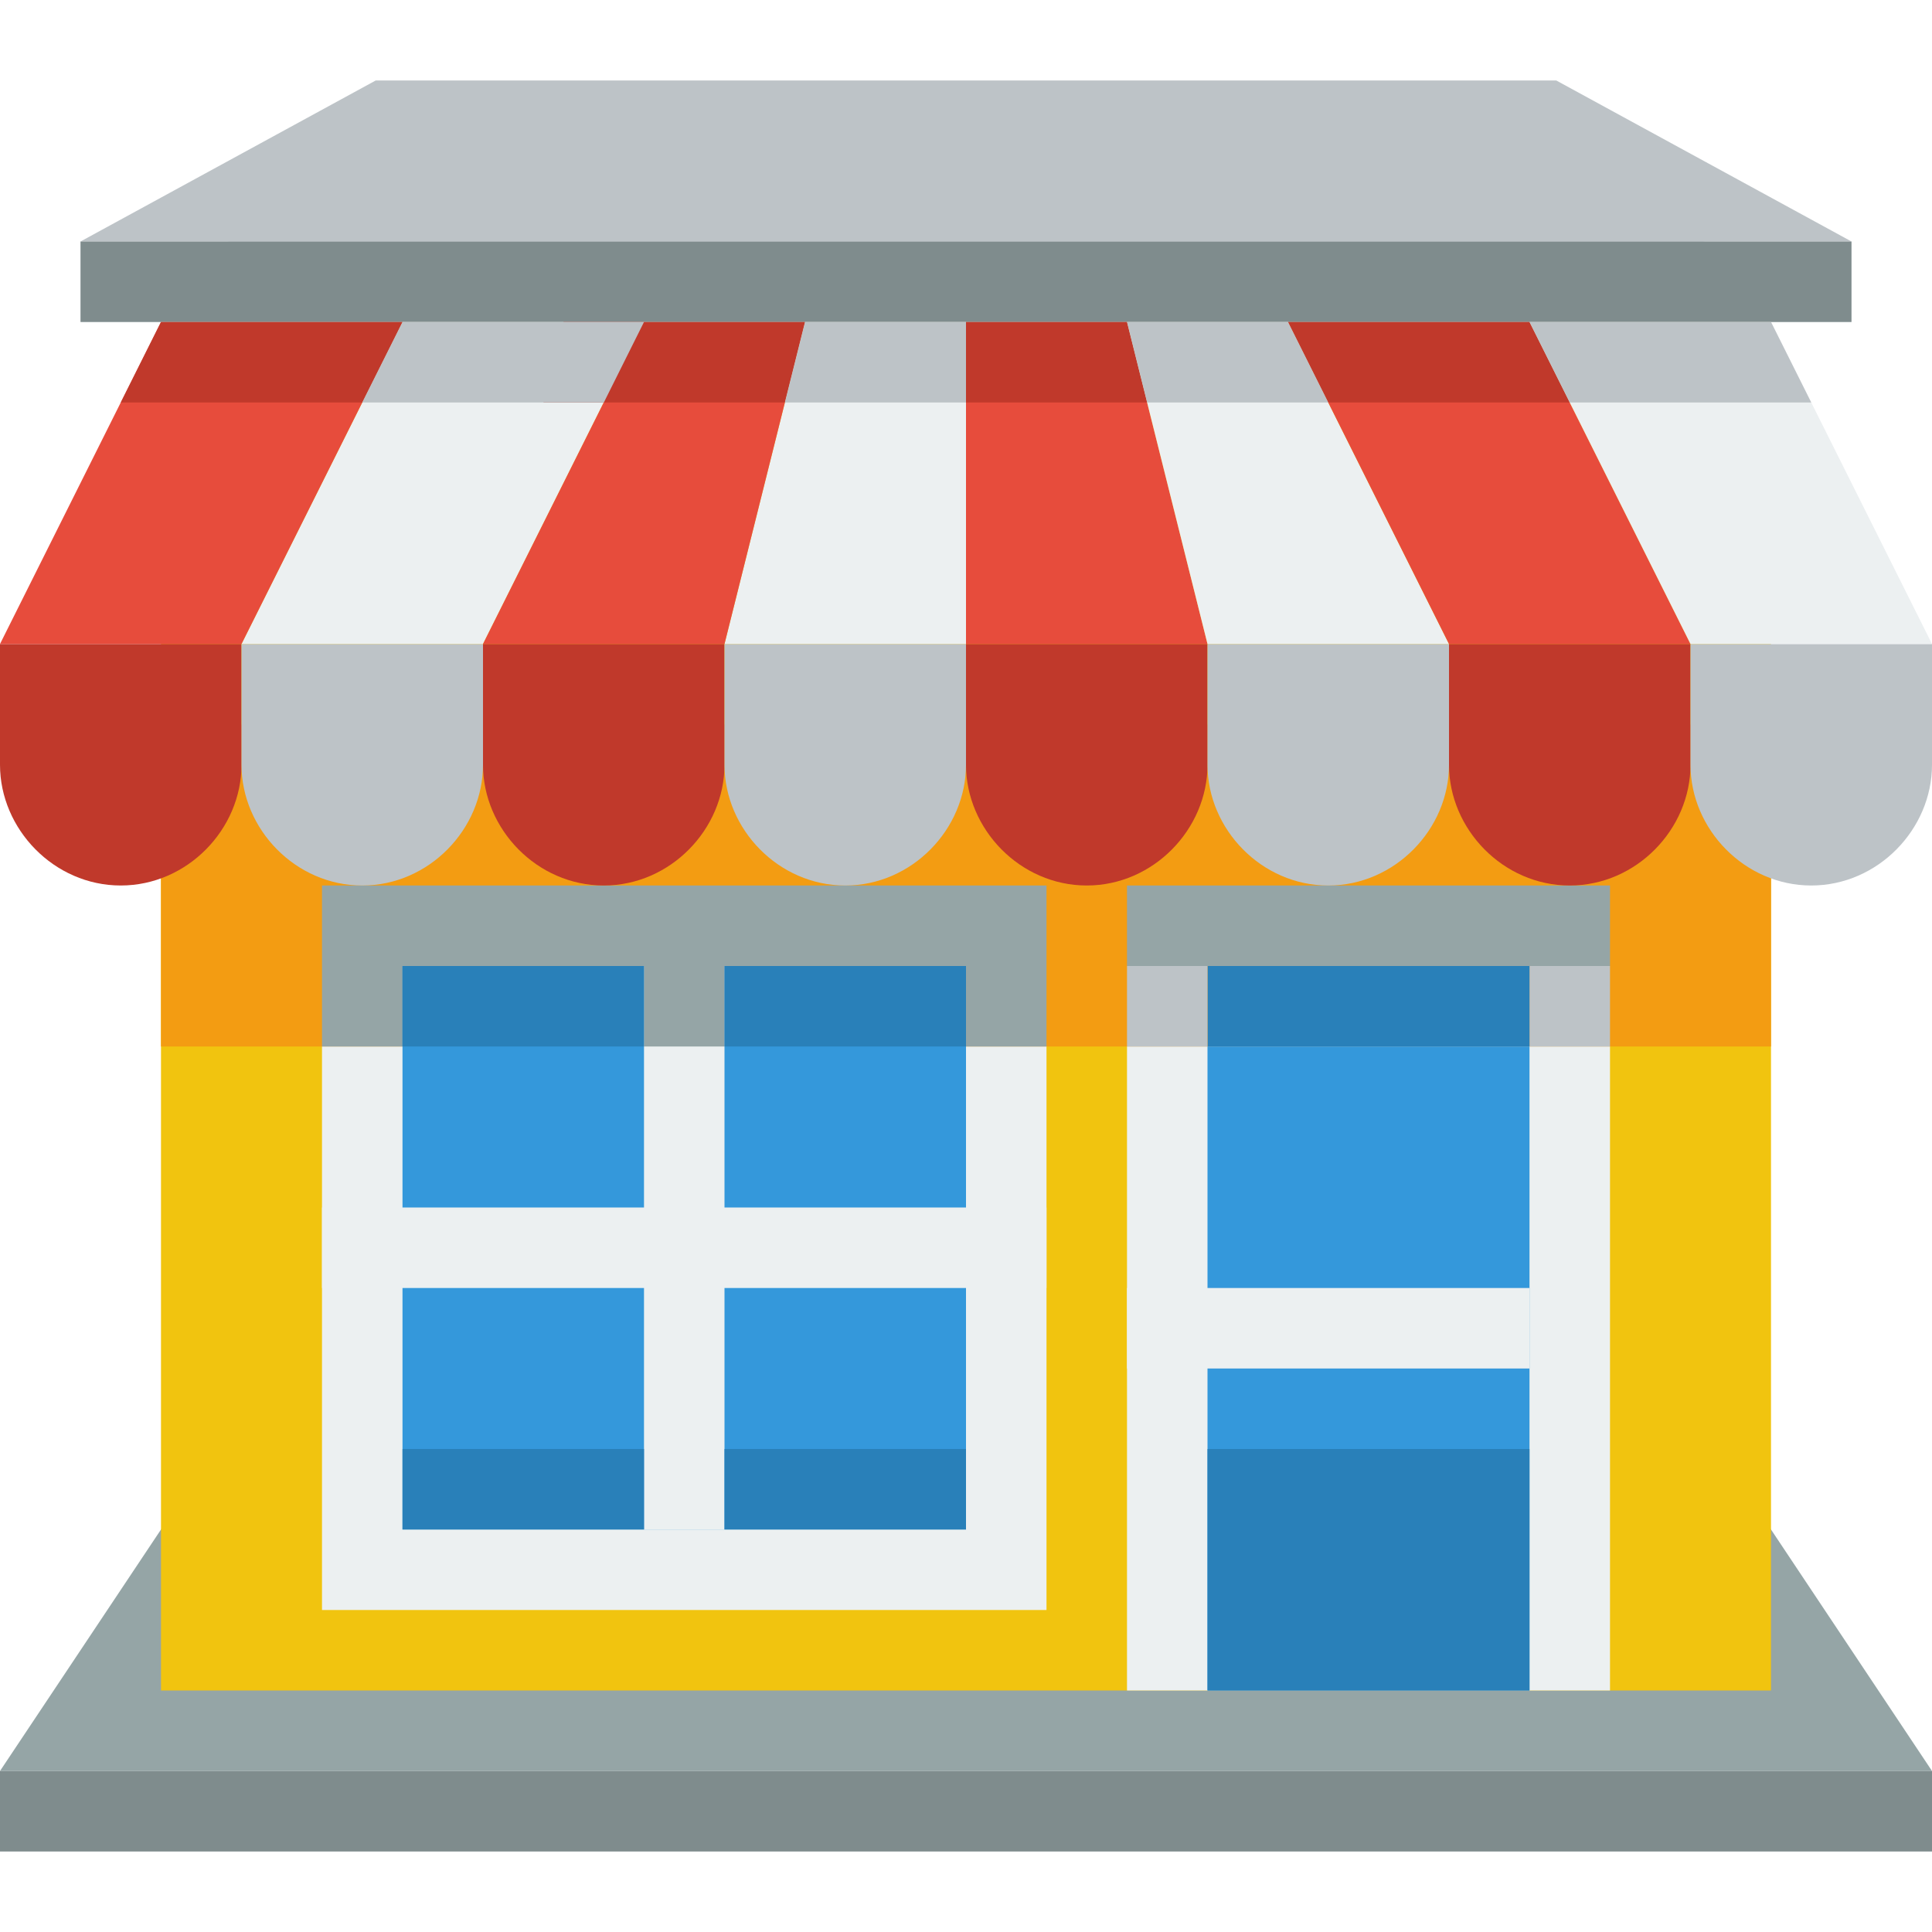
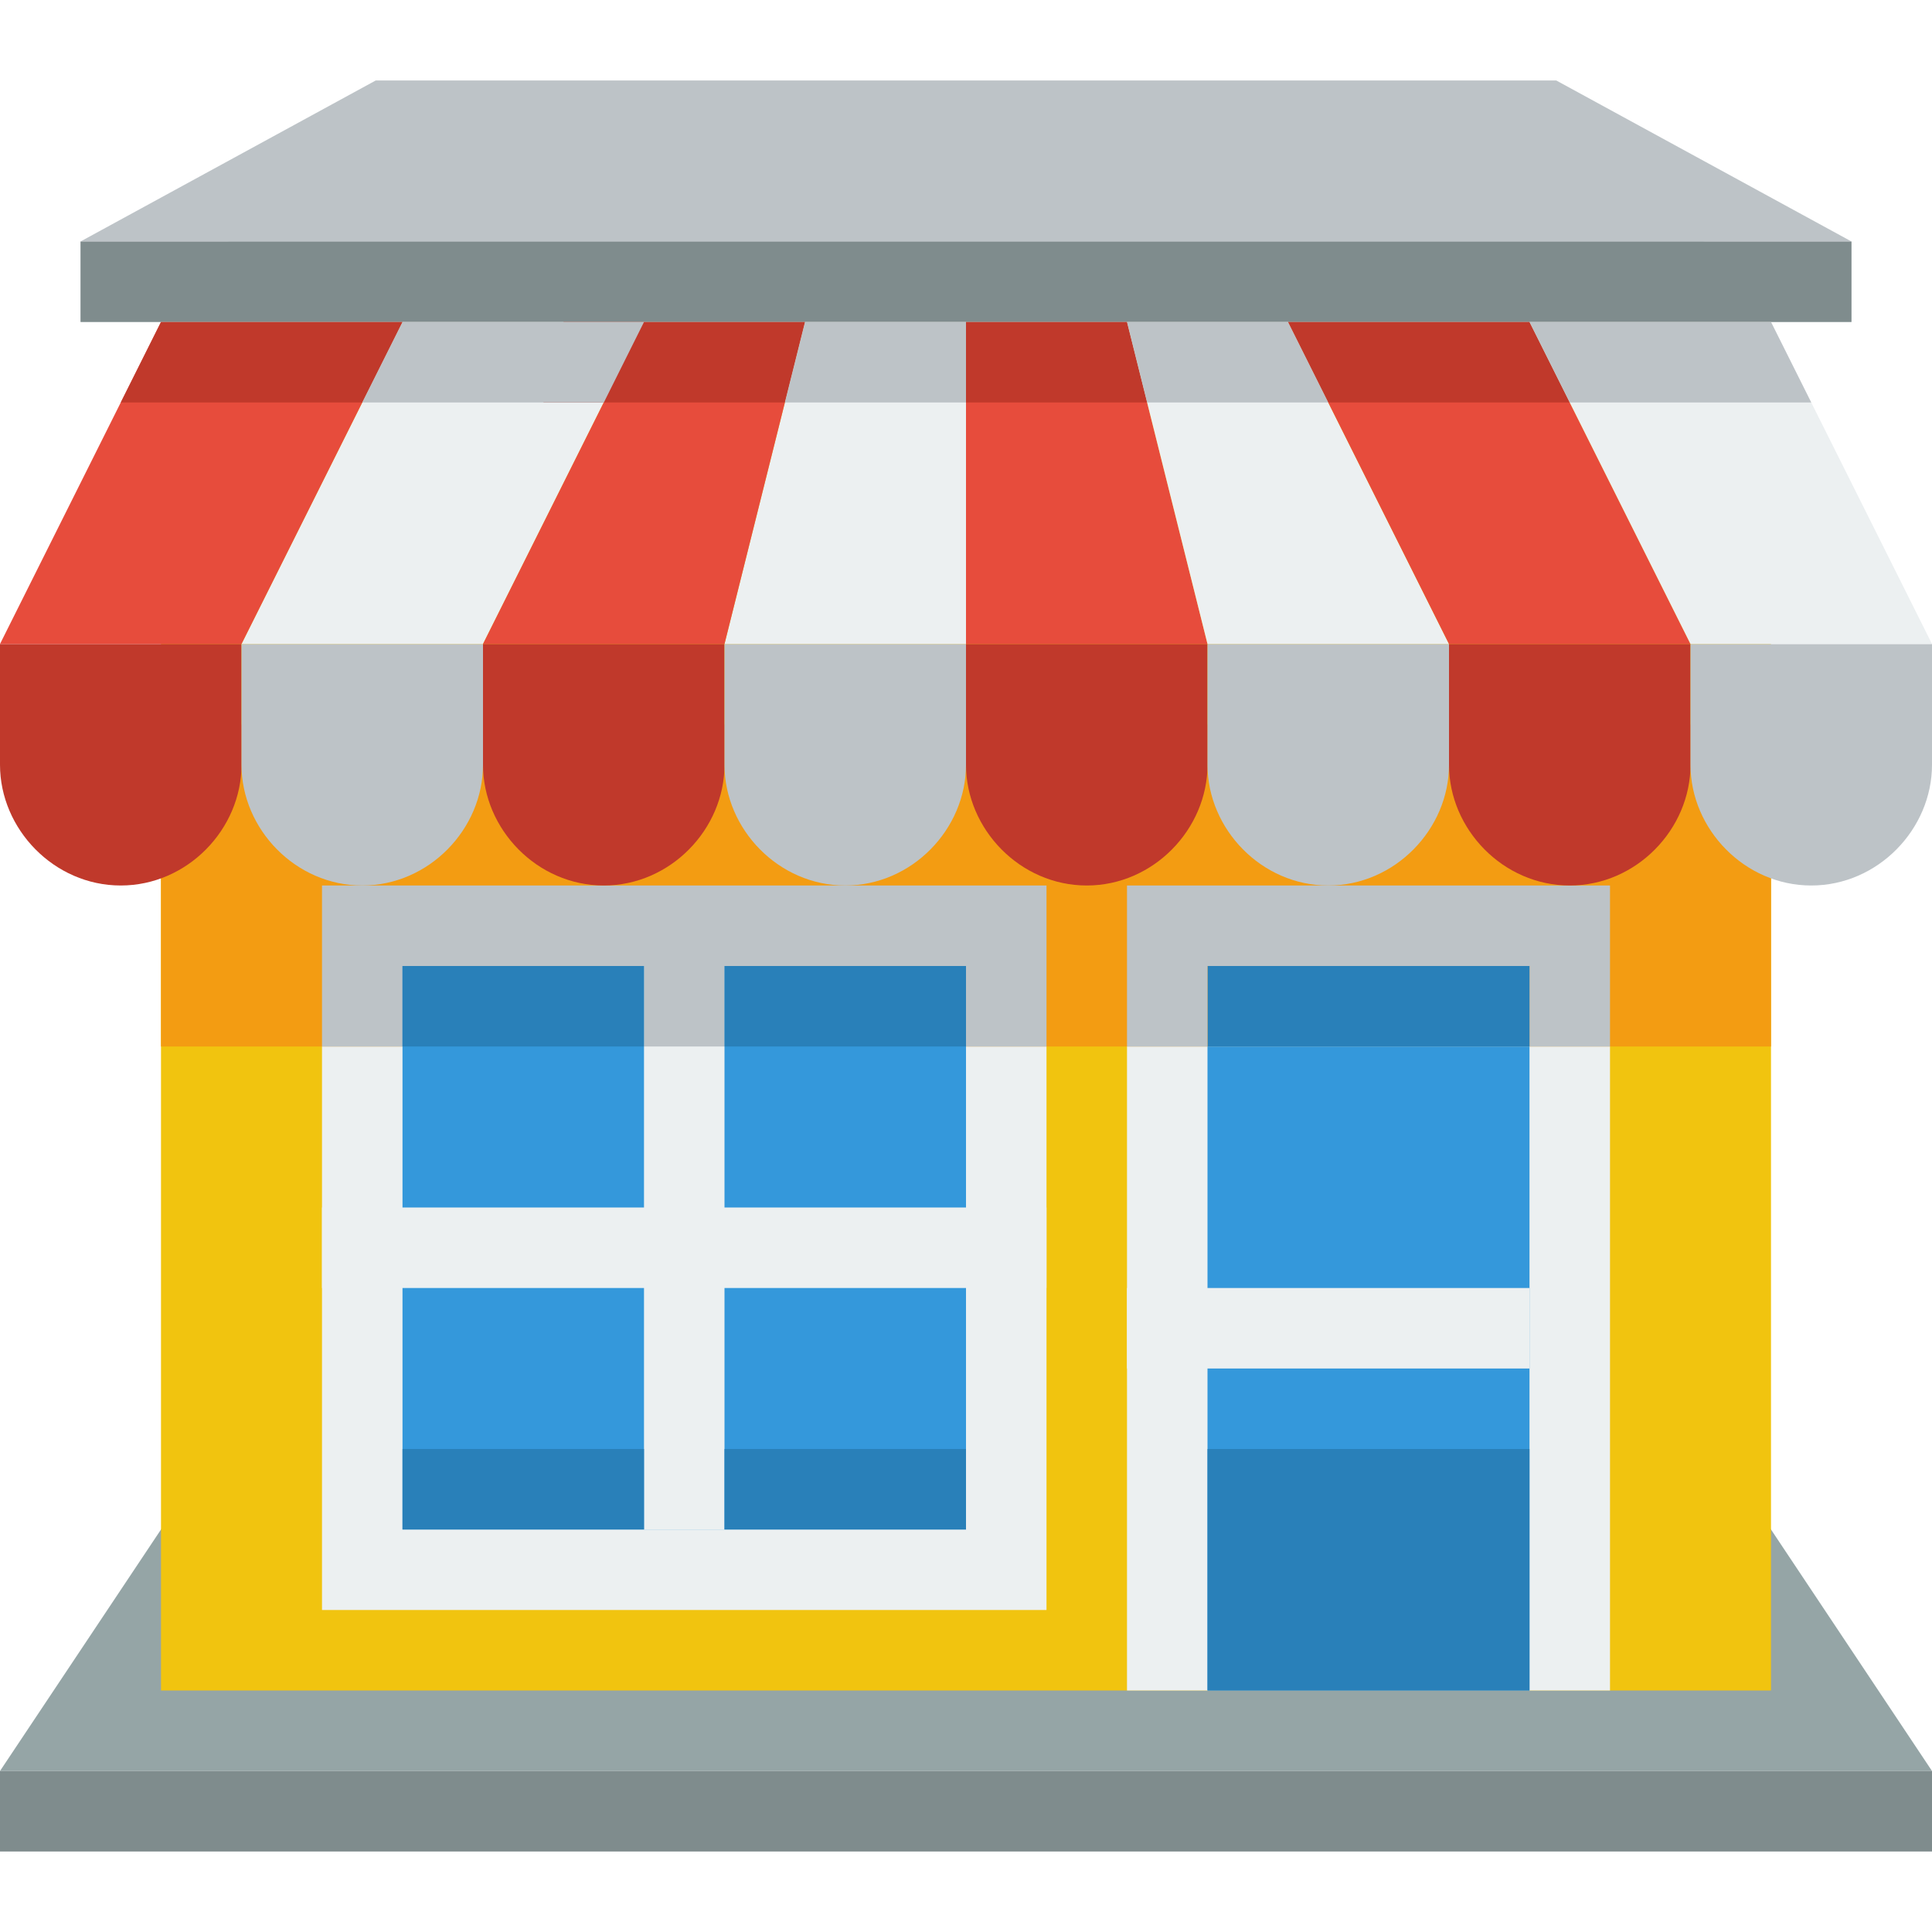
<svg xmlns="http://www.w3.org/2000/svg" height="24" width="24" version="1.1">
  <g transform="translate(0 -1028.4)">
    <path d="m0 1050.4h24l-4-6h-16l-4 6" fill="#95a5a6" />
    <g>
      <rect height="17" width="20" y="1032.4" x="2" fill="#f1c40f" />
      <rect height="9" width="9" y="1039.4" x="4" fill="#ecf0f1" />
      <rect height="9" width="6" y="1040.4" x="14" fill="#ecf0f1" />
      <rect height="4" width="20" y="1037.4" x="2" fill="#f39c12" />
-       <rect height="1" width="6" y="1039.4" x="14" fill="#95a5a6" />
-       <rect height="2" width="9" y="1039.4" x="4" fill="#95a5a6" />
+       <rect height="1" width="6" y="1039.4" x="14" fill="#bdc3c7" />
+       <rect height="2" width="9" y="1039.4" x="4" fill="#bdc3c7" />
      <path d="m0 1036.4v1.5c0 0.8 0.672 1.5 1.5 1.5 0.828 0 1.5-0.7 1.5-1.5v-1.5h-1.5-1.5z" fill="#c0392b" />
      <path d="m3 1036.4v1.5c0 0.8 0.672 1.5 1.5 1.5s1.5-0.7 1.5-1.5v-1.5h-1.5-1.5z" fill="#bdc3c7" />
      <path d="m6 1036.4v1.5c0 0.8 0.672 1.5 1.5 1.5s1.5-0.7 1.5-1.5v-1.5h-1.5-1.5z" fill="#c0392b" />
      <path d="m9 1036.4v1.5c0 0.8 0.672 1.5 1.5 1.5 0.828 0 1.5-0.7 1.5-1.5v-1.5h-1.5-1.5z" fill="#bdc3c7" />
      <path d="m12 1036.4v1.5c0 0.8 0.672 1.5 1.5 1.5s1.5-0.7 1.5-1.5v-1.5h-1.5-1.5z" fill="#c0392b" />
      <path d="m15 1036.4v1.5c0 0.8 0.672 1.5 1.5 1.5s1.5-0.7 1.5-1.5v-1.5h-1.5-1.5z" fill="#bdc3c7" />
      <path d="m18 1036.4v1.5c0 0.8 0.672 1.5 1.5 1.5s1.5-0.7 1.5-1.5v-1.5h-1.5-1.5z" fill="#c0392b" />
      <path d="m21 1036.4v1.5c0 0.8 0.672 1.5 1.5 1.5s1.5-0.7 1.5-1.5v-1.5h-1.5-1.5z" fill="#bdc3c7" />
      <path d="m10 1032.4h2v4h-3z" fill="#ecf0f1" />
      <path d="m12 1032.4h2l1 4h-3z" fill="#e74c3c" />
      <path d="m5 1032.4h3l-2 4h-3z" fill="#ecf0f1" />
      <path d="m8 1032.4h2l-1 4h-3z" fill="#e74c3c" />
      <path d="m16 1032.4h-2l1 4h3z" fill="#ecf0f1" />
      <path d="m19 1032.4h-3l2 4h3z" fill="#e74c3c" />
      <path d="m2 1032.4h3l-2 4h-3z" fill="#e74c3c" />
      <path d="m22 1032.4h-3l2 4h3z" fill="#ecf0f1" />
      <rect height="8" width="4" y="1041.4" x="15" fill="#3498db" />
      <rect height="1" width="5" y="1044.4" x="14" fill="#ecf0f1" />
      <rect height="1" width="1" y="1040.4" x="19" fill="#bdc3c7" />
      <rect height="1" width="4" y="1040.4" x="15" fill="#2980b9" />
      <rect height="1" width="1" y="1040.4" x="14" fill="#bdc3c7" />
      <rect height="7" width="7" y="1040.4" x="5" fill="#3498db" />
    </g>
    <g fill="#ecf0f1">
      <rect height="1" width="9" y="1043.4" x="4" />
      <rect height="7" width="1" y="1040.4" x="8" />
      <path d="m1 1032.4h22l-3.667-2h-14.666l-3.667 2" />
    </g>
-     <rect transform="translate(0 1028.4)" height="1" width="1" y="12" x="8" fill="#95a5a6" />
+     <rect transform="translate(0 1028.4)" height="1" width="1" y="12" x="8" fill="#bdc3c7" />
    <path d="m1 1031.4h22l-3.667-2h-14.666l-3.667 2" fill="#bdc3c7" />
    <g>
      <rect transform="translate(0 1028.4)" height="1" width="22" y="3" x="1" fill="#7f8c8d" />
      <rect height="3" width="4" y="1046.4" x="15" fill="#2980b9" />
      <rect transform="translate(0 1028.4)" height="1" width="24" y="22" x="0" fill="#7f8c8d" />
      <path d="m5 12v1h3v-1h-3zm4 0v1h3v-1h-3z" transform="translate(0 1028.4)" fill="#2980b9" />
      <path d="m5 1046.4v1h3v-1h-3zm4 0v1h3v-1h-3z" fill="#2980b9" />
      <path d="m2 1032.4-0.5 1h3l0.5-1h-3zm5 0-0.25 1h3l0.25-1h-3zm5 0v1h2.25l-0.25-1h-2zm4 0 0.5 1h3l-0.5-1h-3z" fill="#c0392b" />
      <path d="m5 1032.4-0.5 1h3.001l0.499-1zm5 0-0.25 1h2.25v-1zm4 0 0.25 1h2.25l-0.5-1zm5 0 0.5 1h3l-0.5-1z" fill="#bdc3c7" />
    </g>
  </g>
</svg>
